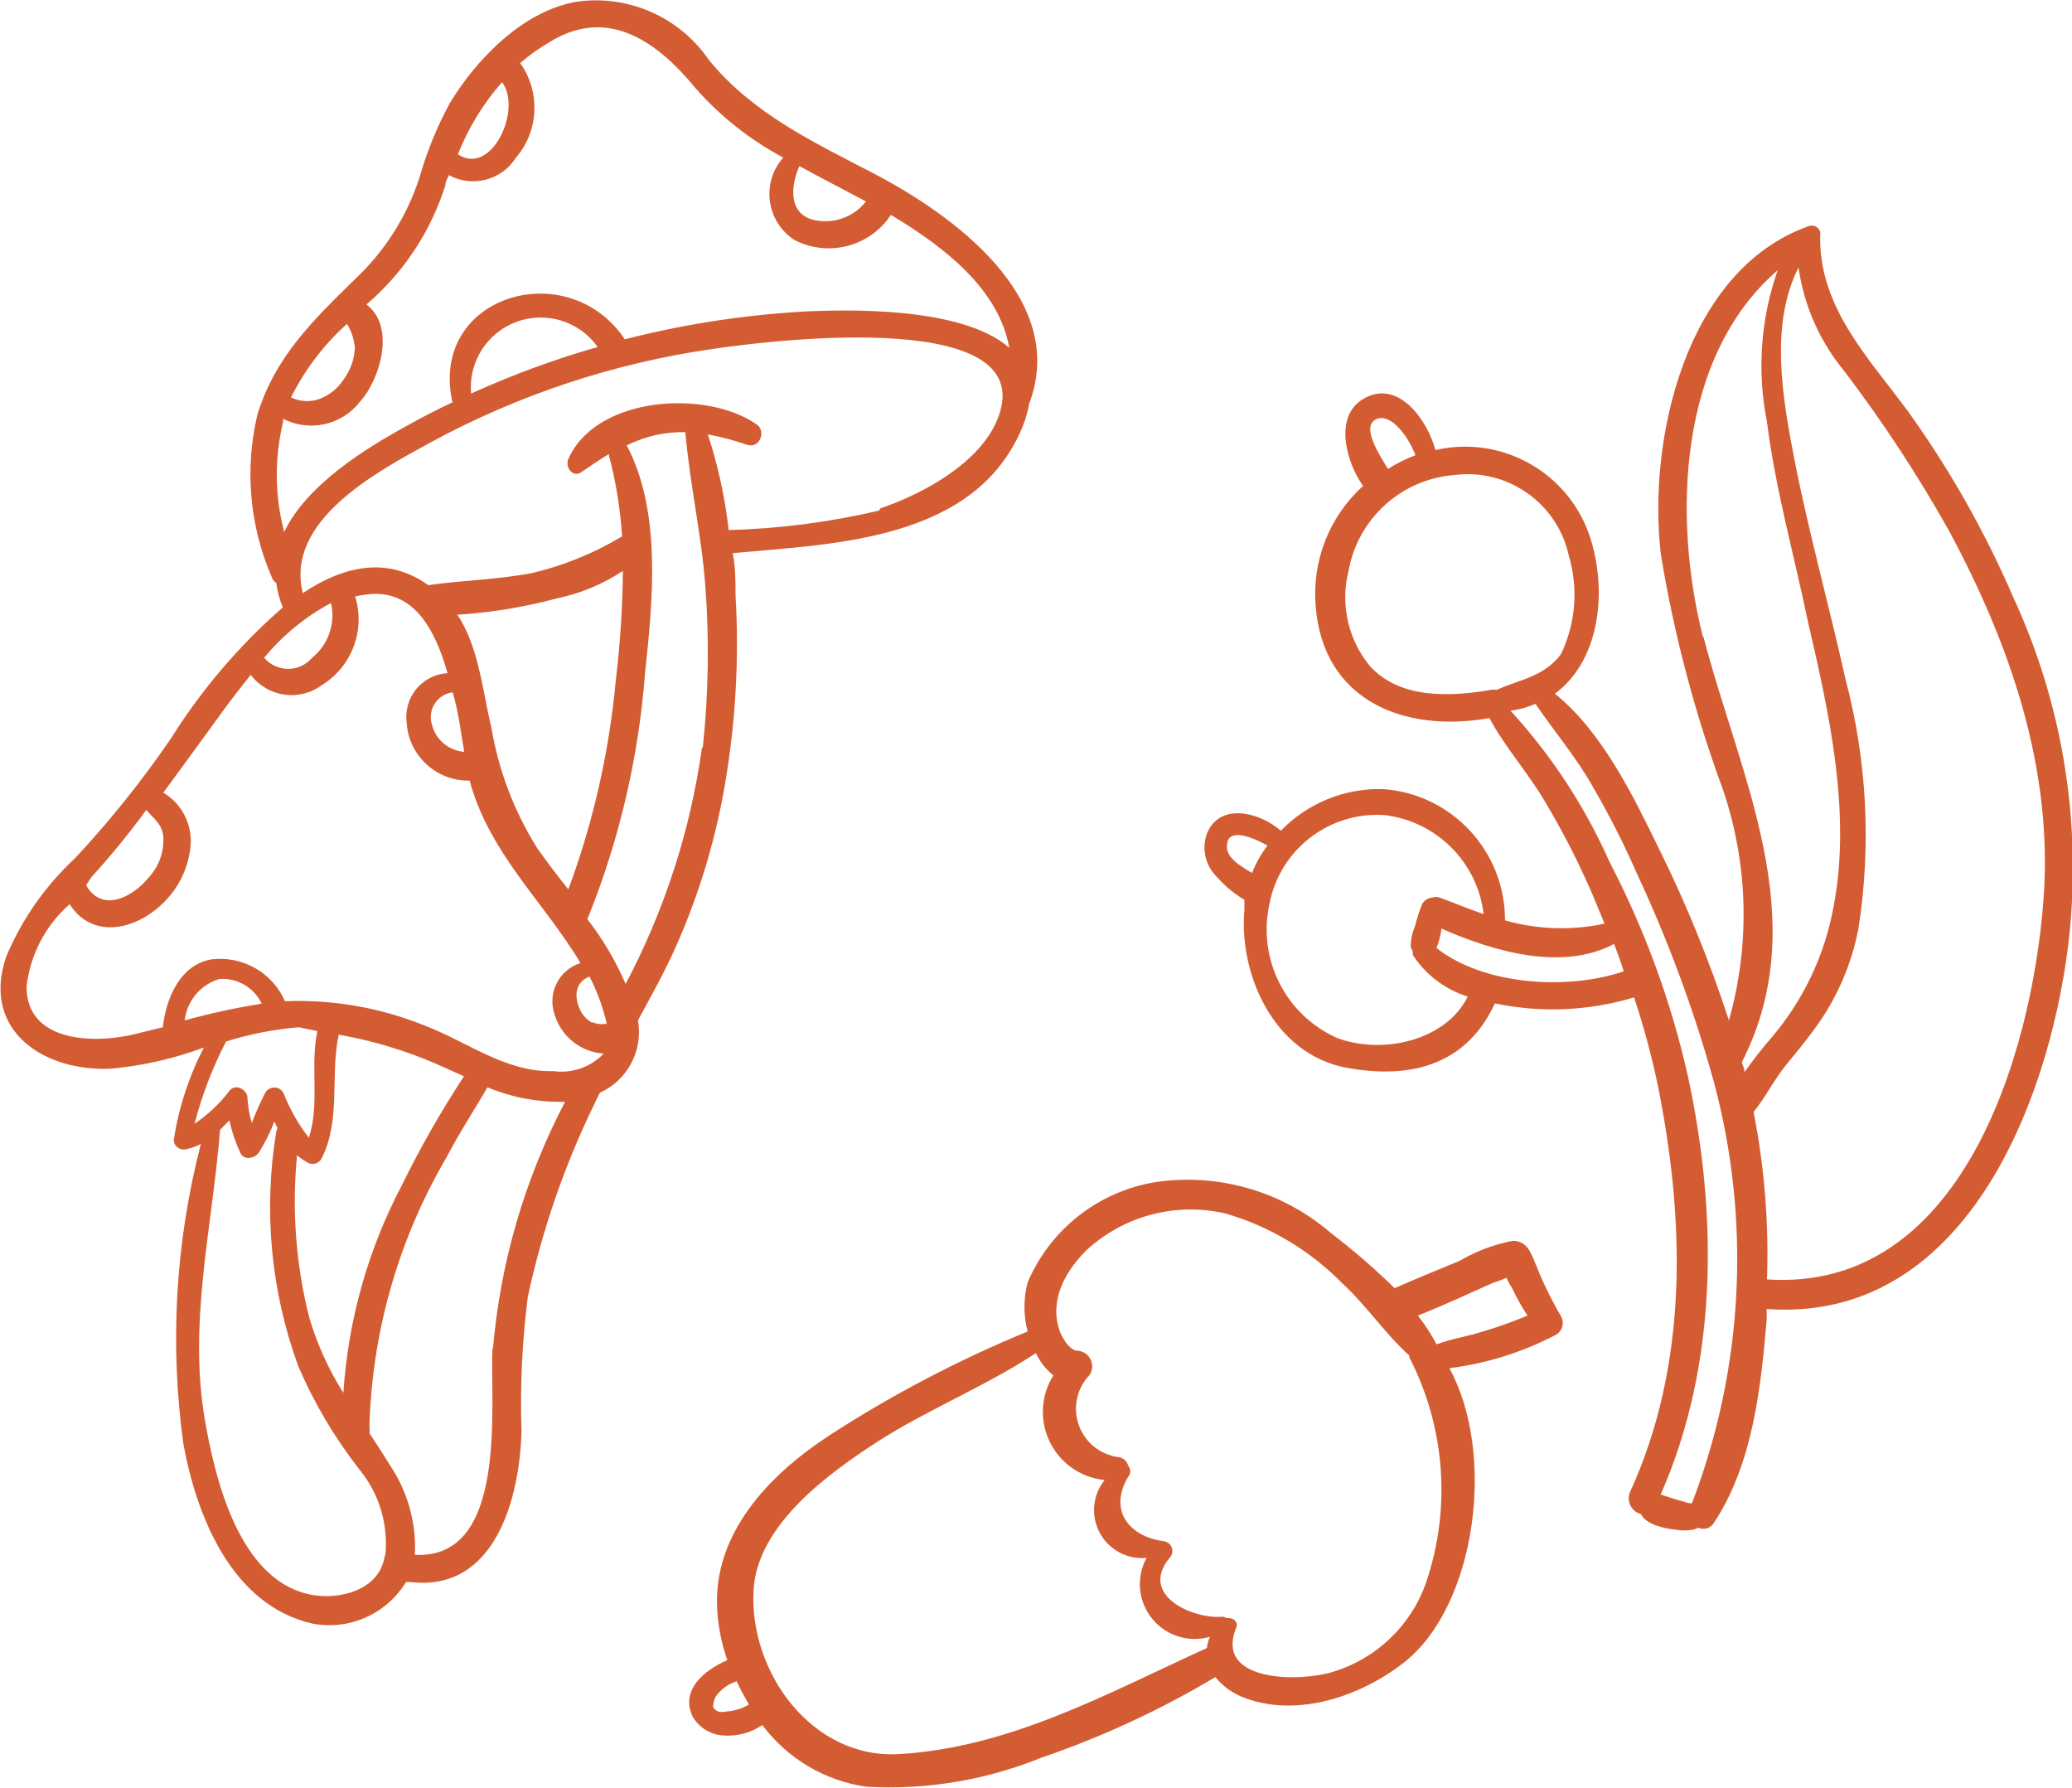
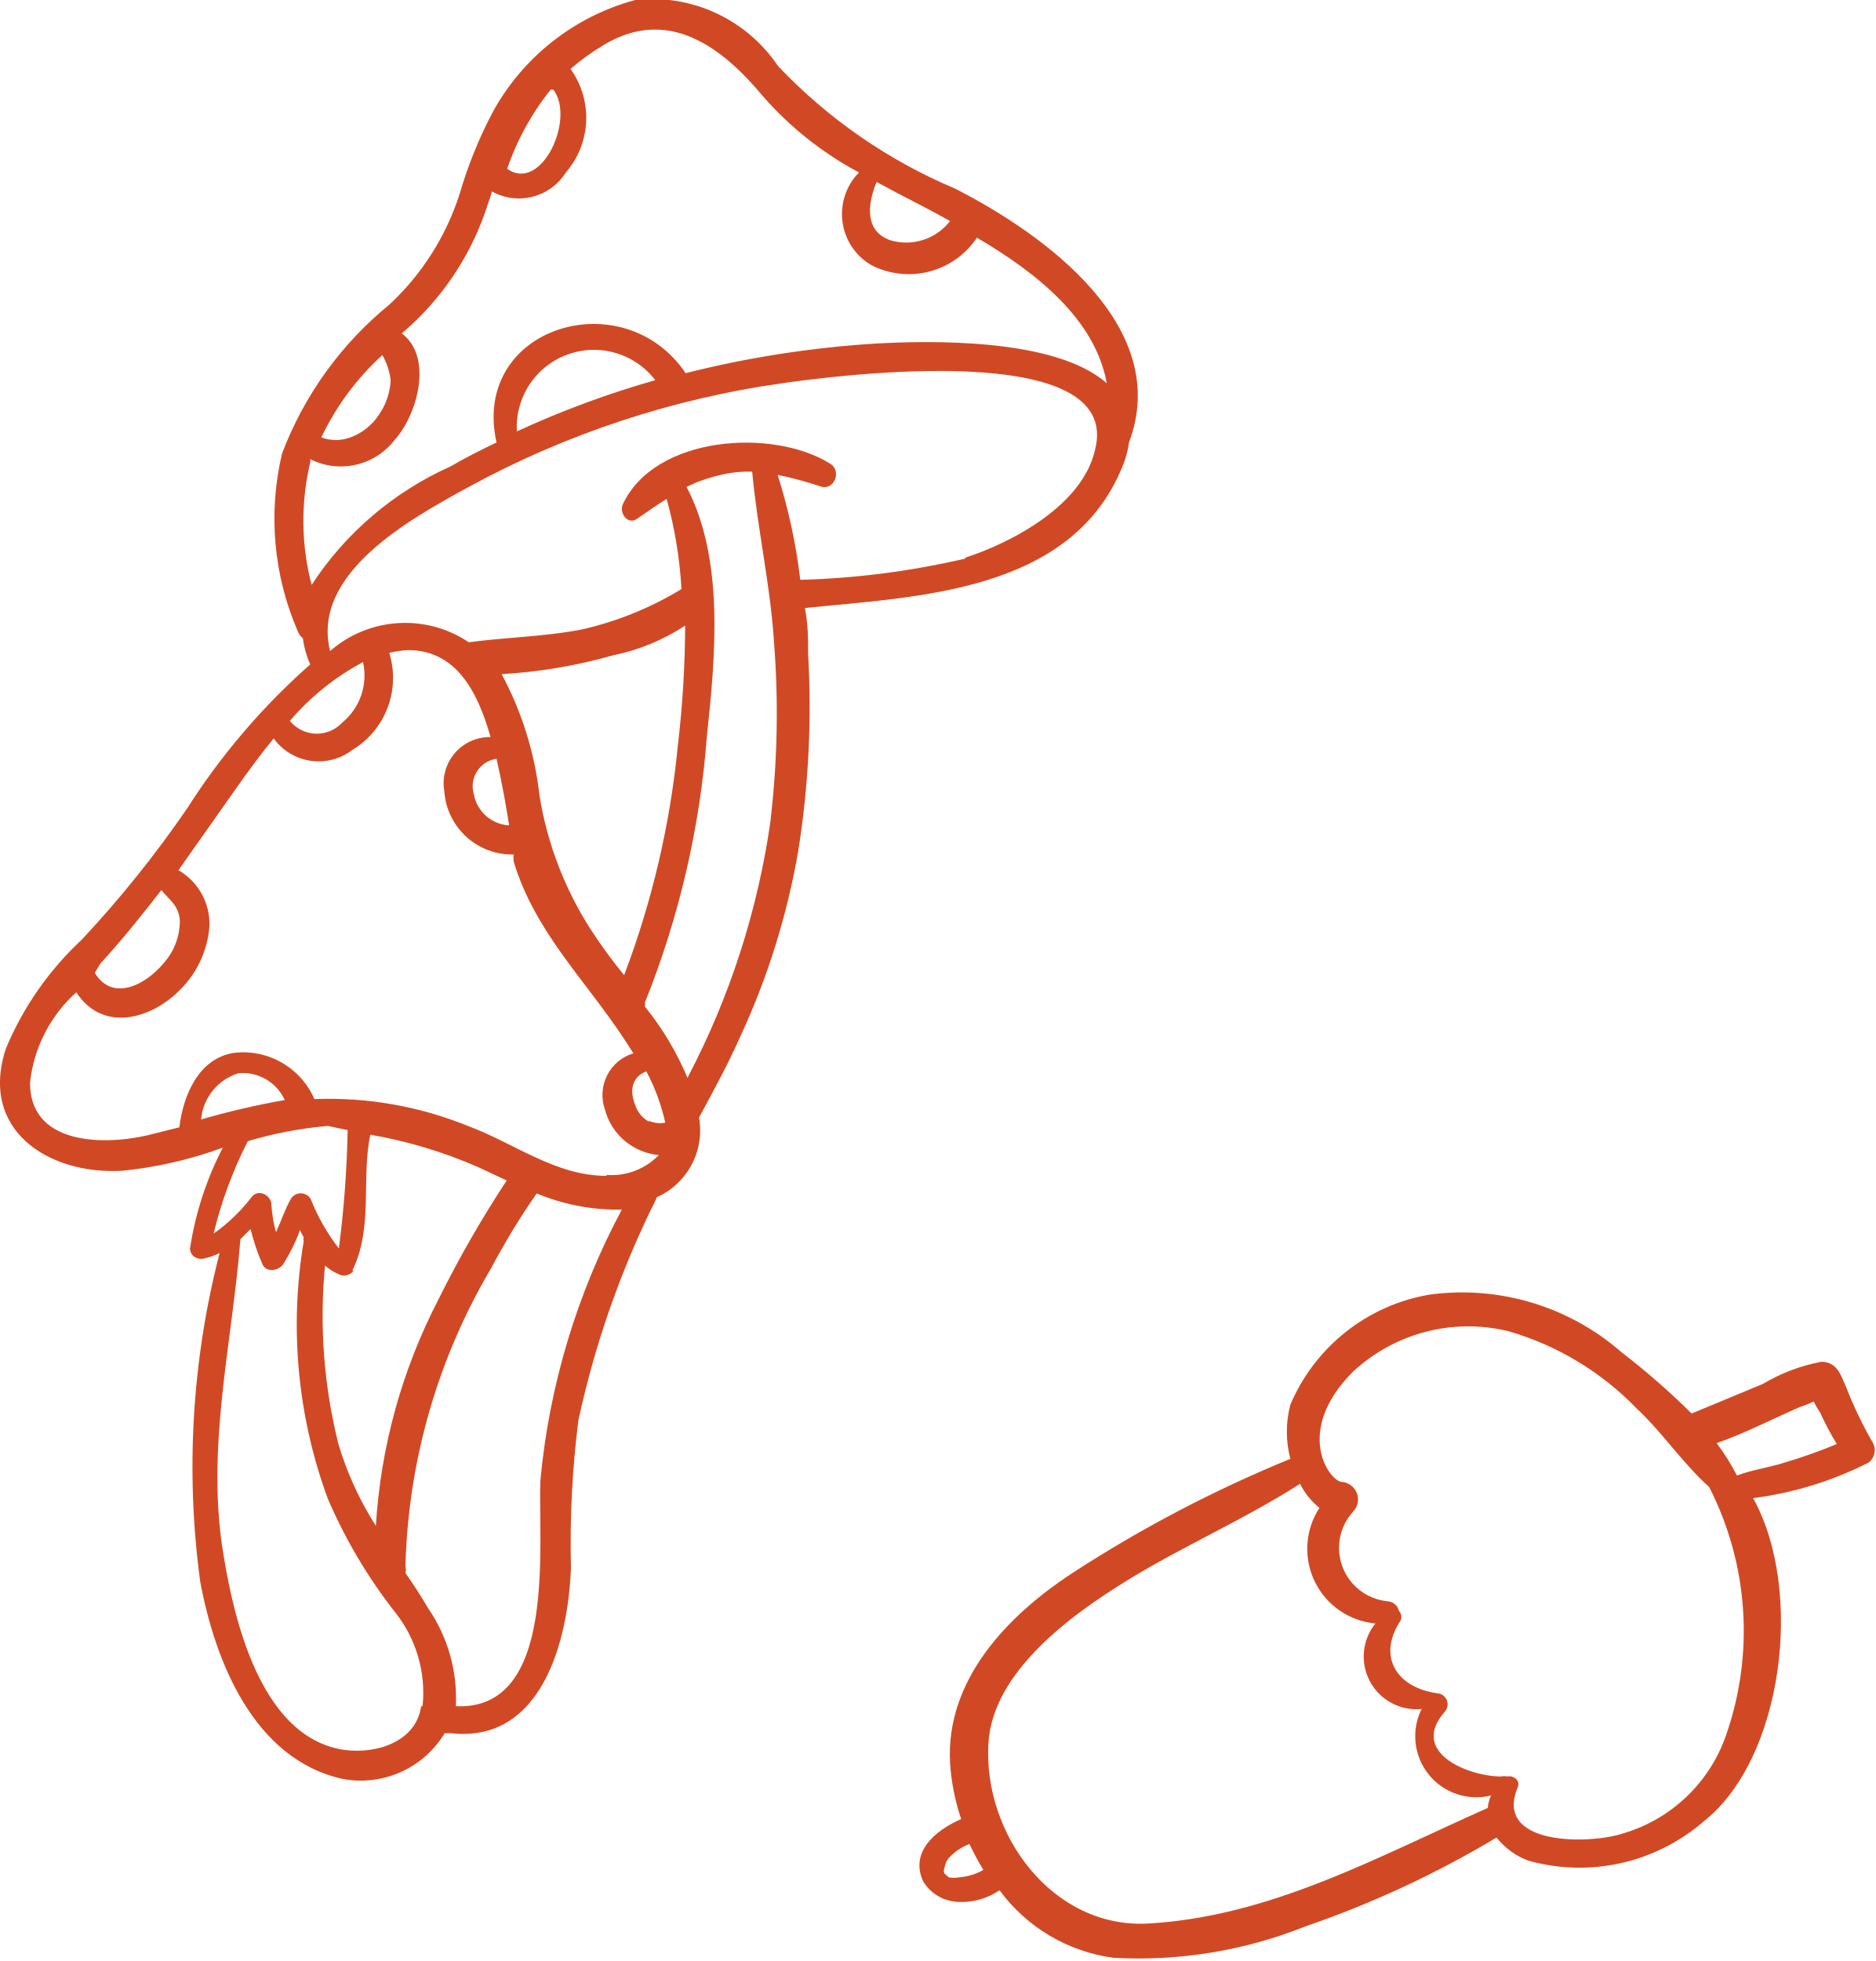
- <svg xmlns="http://www.w3.org/2000/svg" id="Layer_1" data-name="Layer 1" viewBox="0 0 75.61 65.23">
+ <svg xmlns="http://www.w3.org/2000/svg" id="Layer_1" data-name="Layer 1" viewBox="0 0 40.57 42.41">
  <defs>
-     <style>.cls-1{fill:#d45c33;}</style>
+     <style>.cls-1{fill:#d14924;}</style>
  </defs>
-   <path class="cls-1" d="M71.14,34.83a14.18,14.18,0,0,1,.21,8.4,46.49,46.49,0,0,0-2.57-6.3C67.84,35,66.72,32.7,65,31.31c1.57-1.15,1.94-3.57,1.31-5.63a4.8,4.8,0,0,0-5.42-3.31l-.25.05c-.3-1.12-1.38-2.62-2.64-1.86-1.08.64-.61,2.32,0,3.17a5.31,5.31,0,0,0-1.73,4.38c.27,3.47,3.25,4.64,6.34,4.09.57,1.06,1.41,2,2,3a29,29,0,0,1,1.65,3.18c.19.43.37.88.55,1.32a7.49,7.49,0,0,1-3.63-.12,4.79,4.79,0,0,0-4.45-4.79A5,5,0,0,0,55,36.31c-.78-.68-2.23-1.05-2.7.11A1.5,1.5,0,0,0,52.67,38a4.15,4.15,0,0,0,1,.83c0,.12,0,.24,0,.36-.21,2.4,1.1,5.26,3.69,5.76,1.85.35,4.26.24,5.45-2.34a10.3,10.3,0,0,0,5.08-.22,29.27,29.27,0,0,1,.86,3.18c1,4.94,1.13,10.19-1,14.85a.59.59,0,0,0,.39.82c.18.39.87.53,1.26.57a1.78,1.78,0,0,0,.65,0l.19-.07a.44.44,0,0,0,.57-.19c1.41-2.13,1.71-4.93,1.92-7.42,0-.12,0-.25,0-.37,7.14.52,10.26-7.38,11-13.26a23.54,23.54,0,0,0-2-12.7A36.3,36.3,0,0,0,77.88,21c-1.44-1.95-3.23-3.78-3.2-6.36a.57.57,0,0,0,0-.18h0a.32.32,0,0,0-.42-.21c-4.51,1.6-5.89,7.84-5.39,12A46.85,46.85,0,0,0,71.14,34.83Zm1.11,11.74c.43-.52.73-1.15,1.16-1.68s.74-.9,1.08-1.37a9,9,0,0,0,1.59-3.66,22.19,22.19,0,0,0-.48-9.1c-.59-2.66-1.33-5.29-1.86-8-.43-2.22-.91-4.91.15-7a7.62,7.62,0,0,0,1.67,3.78,50.16,50.16,0,0,1,3.83,5.84c2.23,4.15,3.8,8.68,3.44,13.45-.43,5.67-3,14.33-10.09,13.85A26.73,26.73,0,0,0,72.25,46.57ZM54.51,36.85a4.21,4.21,0,0,0-.56,1c-.46-.27-1-.59-.91-1.06C53.1,36.19,54,36.56,54.51,36.85Zm7.89,2.5c-.52-.17-1-.38-1.6-.6a.39.39,0,0,0-.28,0,.45.45,0,0,0-.39.3,6.7,6.7,0,0,0-.24.76,1.78,1.78,0,0,0-.15.71.54.54,0,0,0,.08.21.31.31,0,0,0,0,.12,3.7,3.7,0,0,0,2,1.51c-.8,1.62-3.12,2.13-4.77,1.51A4.33,4.33,0,0,1,54.58,39a4,4,0,0,1,4.21-3.26A4.13,4.13,0,0,1,62.4,39.35Zm4.76,1.09c.12.32.24.63.35,1-2.05.7-5.1.51-6.83-.85a2.74,2.74,0,0,0,.18-.71C62.74,40.71,65.26,41.45,67.16,40.44ZM59.91,22.61a5.25,5.25,0,0,0-1,.5c-.28-.46-1-1.54-.44-1.81S59.69,22,59.91,22.61Zm3,8.57a.54.54,0,0,0-.29,0c-1.45.24-3.29.33-4.38-.89a3.94,3.94,0,0,1-.77-3.46,4.26,4.26,0,0,1,3.88-3.5,3.78,3.78,0,0,1,4.16,2.95,5,5,0,0,1-.29,3.59C64.59,30.71,63.69,30.79,62.86,31.18ZM70,60.85h0c-.17,0-.33-.08-.5-.12s-.43-.14-.64-.2c2.1-4.77,2.08-10.21,1-15.24A32.32,32.32,0,0,0,67,37.46a20.47,20.47,0,0,0-3.62-5.53,3.3,3.3,0,0,0,.91-.25c.68,1,1.47,1.92,2.08,3a31.57,31.57,0,0,1,1.64,3.23,48.62,48.62,0,0,1,2.79,7.56A24.89,24.89,0,0,1,70,60.85Zm.4-31.62C69.3,24.87,69.49,19,73.13,15.86a10.52,10.52,0,0,0-.39,5.54c.31,2.46,1,4.89,1.5,7.31.78,3.35,1.59,7,.92,10.42a10.16,10.16,0,0,1-2.24,4.71,14.6,14.6,0,0,0-1,1.28c0-.12-.06-.24-.1-.36C74.48,39.54,71.76,34.38,70.42,29.23Z" transform="translate(-8.26 -6)" />
-   <path class="cls-1" d="M45.58,21.56a4.52,4.52,0,0,0,.24-.84c1.44-3.83-2.78-6.9-5.79-8.45-2.16-1.12-4.32-2.15-5.9-4.08a5,5,0,0,0-4.74-2.14c-2,.29-3.75,2.11-4.72,3.72a13.48,13.48,0,0,0-1.11,2.73,8.78,8.78,0,0,1-2.35,3.69c-1.53,1.5-2.92,2.84-3.56,4.95a9.42,9.42,0,0,0,.52,5.9.4.4,0,0,0,.17.23,3.48,3.48,0,0,0,.24.89,21.62,21.62,0,0,0-4.08,4.78A36.78,36.78,0,0,1,11,37.31a10.39,10.39,0,0,0-2.52,3.61c-.91,2.71,1.42,4.2,3.86,4.07a13.37,13.37,0,0,0,3.36-.77,10.93,10.93,0,0,0-1.1,3.37.36.36,0,0,0,.45.34,2,2,0,0,0,.54-.19,28.2,28.2,0,0,0-.64,10.93c.48,2.66,1.78,5.91,4.72,6.57A3.27,3.27,0,0,0,23,63.84l.08-.12.15,0c3.13.38,4-3.13,4.06-5.5a30.88,30.88,0,0,1,.23-4.9,30.85,30.85,0,0,1,2.41-7c.07-.15.14-.3.22-.45a2.43,2.43,0,0,0,1.39-2.64c.49-.91,1-1.81,1.41-2.75a24.86,24.86,0,0,0,1.83-6.26,30.19,30.19,0,0,0,.32-6.51c0-.5,0-1-.1-1.53C38.74,25.84,43.87,25.73,45.58,21.56Zm-8.15-9.5.63.34,1.8.95a1.88,1.88,0,0,1-2,.65C37,13.71,37.14,12.72,37.43,12.06ZM26.58,9c.75,1-.39,3.45-1.61,2.63A8.9,8.9,0,0,1,26.58,9Zm-5.65,8.83a2,2,0,0,1,.28.86,2.07,2.07,0,0,1-.4,1.14,1.83,1.83,0,0,1-.93.74,1.35,1.35,0,0,1-1-.07A9,9,0,0,1,20.93,17.81ZM18.59,21.4l0-.12a2.25,2.25,0,0,0,2.82-.64c.73-.81,1.29-2.74.22-3.53l.25-.22a9.48,9.48,0,0,0,2.63-4.12c0-.13.08-.26.13-.38a1.85,1.85,0,0,0,2.45-.64,2.8,2.8,0,0,0,.15-3.45,7.81,7.81,0,0,1,1.15-.81c2.13-1.26,3.92.1,5.27,1.75a11.47,11.47,0,0,0,3.18,2.51,2,2,0,0,0,.4,3,2.72,2.72,0,0,0,3.53-.91c2,1.2,3.94,2.73,4.32,4.85-1.72-1.52-6-1.41-7.71-1.31a34.22,34.22,0,0,0-6.32,1v0c-2.08-3.11-7.16-1.6-6.29,2.3-.54.25-1.06.52-1.58.81-1.6.87-3.74,2.2-4.56,3.92A8.2,8.2,0,0,1,18.59,21.4Zm11.48-2.74a33.22,33.22,0,0,0-4.62,1.7A2.55,2.55,0,0,1,30.07,18.66ZM20.34,28a2,2,0,0,1-.69,2A1.15,1.15,0,0,1,17.9,30,8.08,8.08,0,0,1,20.34,28Zm-8.74,10c.72-.79,1.39-1.62,2-2.45.26.32.59.51.62,1A2,2,0,0,1,13.7,38c-.57.71-1.68,1.32-2.28.33l0-.06ZM15,43.23a1.79,1.79,0,0,1,1.26-1.51,1.58,1.58,0,0,1,1.55.9A25,25,0,0,0,15,43.23ZM15.36,47A14.22,14.22,0,0,1,16.51,44a12.18,12.18,0,0,1,2.66-.52l.67.14c-.27,1.27.1,2.66-.31,3.89a6.62,6.62,0,0,1-.93-1.64.38.38,0,0,0-.66,0,10.83,10.83,0,0,0-.49,1.1,3.85,3.85,0,0,1-.16-.91c0-.3-.42-.54-.65-.27A5.36,5.36,0,0,1,15.36,47ZM20,48.26c.71-1.42.3-3,.62-4.51a16,16,0,0,1,3.57,1.07l1,.45a37,37,0,0,0-2.28,4,18.91,18.91,0,0,0-2.12,7.55,11,11,0,0,1-1.24-2.73,17.23,17.23,0,0,1-.45-5.94,2.16,2.16,0,0,0,.43.29A.37.37,0,0,0,20,48.26Zm2.3,14.5c-.18,1.29-1.72,1.64-2.76,1.41-2.57-.56-3.44-4.24-3.81-6.4-.6-3.57.28-7,.56-10.55l.34-.34a5.66,5.66,0,0,0,.4,1.18c.13.29.52.21.67,0a6.07,6.07,0,0,0,.57-1.14l.12.24a.5.5,0,0,0-.05.13,16.9,16.9,0,0,0,.81,8.57,17,17,0,0,0,2.23,3.76A4.26,4.26,0,0,1,22.32,62.76Zm3.93-7.57c-.09,2.12.58,7.71-2.83,7.54a5.37,5.37,0,0,0-.91-3.27c-.25-.41-.5-.79-.75-1.17a.48.48,0,0,0,0-.22,20.53,20.53,0,0,1,2.83-9.87c.45-.87,1-1.7,1.48-2.53a6.77,6.77,0,0,0,2.72.53h.11A23.78,23.78,0,0,0,26.25,55.19Zm2.2-10.11c-1.71.05-3.14-1.08-4.67-1.66a12.27,12.27,0,0,0-5.1-.89A2.59,2.59,0,0,0,16,41c-1.17.18-1.68,1.43-1.8,2.48l-1.1.27c-1.5.34-3.88.25-3.87-1.76a4.71,4.71,0,0,1,1.57-3c.87,1.35,2.52.91,3.51-.14a3.32,3.32,0,0,0,.91-2.06,2.06,2.06,0,0,0-1-1.87c.74-1,1.46-2,2.19-3,.3-.41.64-.85,1-1.3A1.86,1.86,0,0,0,20,31a2.82,2.82,0,0,0,1.22-3.24,4.55,4.55,0,0,1,.63-.09c1.53-.07,2.29,1.29,2.74,2.89a1.6,1.6,0,0,0-1.49,1.81,2.25,2.25,0,0,0,2.3,2.11l.06.22c.71,2.36,2.41,4,3.71,6,.1.15.19.29.27.44a1.46,1.46,0,0,0-.95,1.85,2,2,0,0,0,1.8,1.45A2.13,2.13,0,0,1,28.45,45.08ZM25.2,33.43a1.31,1.31,0,0,1-1.18-1,.91.91,0,0,1,.76-1.17C25,32,25.08,32.75,25.2,33.43Zm-.27-5a18.4,18.4,0,0,0,3.66-.6,6.88,6.88,0,0,0,2.4-1,36.17,36.17,0,0,1-.26,4A29.79,29.79,0,0,1,29,38.45c-.39-.49-.78-1-1.12-1.48a12,12,0,0,1-1.69-4.43C25.87,31.23,25.73,29.56,24.93,28.4Zm4.94,14.89a1.1,1.1,0,0,1-.48-.56c-.19-.49-.1-.94.38-1.13a7.11,7.11,0,0,1,.63,1.72s0,0,0,0A.87.87,0,0,1,29.87,43.29Zm4-10a26.2,26.2,0,0,1-2.78,8.58,10.94,10.94,0,0,0-1.4-2.37l.06-.13a30,30,0,0,0,2.05-8.86c.28-2.6.61-5.87-.67-8.29a4.82,4.82,0,0,1,1.07-.38,4.36,4.36,0,0,1,1.07-.1c.16,1.88.59,3.74.73,5.63A32.54,32.54,0,0,1,33.91,33.24Zm6.47-8.69a27.34,27.34,0,0,1-5.49.71,17.48,17.48,0,0,0-.76-3.49,10.17,10.17,0,0,1,1.44.38c.46.15.71-.52.32-.76C34,20.2,30,20.46,29,22.75c-.13.29.16.69.47.48s.67-.46,1-.66a15.42,15.42,0,0,1,.49,3,11.5,11.5,0,0,1-3.29,1.34c-1.25.24-2.53.26-3.78.44-1.49-1.07-3.1-.7-4.58.29C18.65,25,22,23.22,23.94,22.16a30.7,30.7,0,0,1,10.41-3.44c1.7-.25,11.45-1.52,10.42,2.25C44.28,22.77,42,24,40.38,24.55Z" transform="translate(-8.26 -6)" />
-   <path class="cls-1" d="M65.21,54a13.15,13.15,0,0,1-.9-1.85c-.18-.42-.3-.86-.83-.88a6,6,0,0,0-1.95.73c-.79.33-1.59.65-2.38,1a24.51,24.51,0,0,0-2.31-2,8,8,0,0,0-6.41-1.87,6.14,6.14,0,0,0-4.67,3.66,3.5,3.5,0,0,0,0,1.79,44.27,44.27,0,0,0-7.28,3.82c-2.16,1.42-4.2,3.55-4.05,6.31a6.75,6.75,0,0,0,.37,1.86c-.84.37-1.73,1.09-1.26,2.07a1.39,1.39,0,0,0,1.11.68,2.25,2.25,0,0,0,1.43-.38,5.75,5.75,0,0,0,3.79,2.25,14.75,14.75,0,0,0,6.39-1.06,33.57,33.57,0,0,0,6.35-2.94,2.45,2.45,0,0,0,1.07.76c1.94.73,4.25-.07,5.81-1.29,2.65-2.08,3.37-7.63,1.66-10.74A11.48,11.48,0,0,0,65,54.72.5.5,0,0,0,65.21,54ZM62.75,52.8a3.35,3.35,0,0,0,.48-.18,2.91,2.91,0,0,0,.21.38A8,8,0,0,0,64,54a16.53,16.53,0,0,1-1.79.63c-.5.15-1,.22-1.53.42A6.58,6.58,0,0,0,60,54C60.93,53.63,61.84,53.21,62.75,52.8ZM34.8,68.44a.68.68,0,0,1-.35,0,.7.7,0,0,1-.15-.12.25.25,0,0,1,0-.18.61.61,0,0,1,.12-.3,1.56,1.56,0,0,1,.72-.5c.13.29.29.57.45.85A1.78,1.78,0,0,1,34.8,68.44ZM41.06,70c-3.17.18-5.48-3-5.3-6,.14-2.37,2.74-4.25,4.54-5.41s3.91-2,5.76-3.22a2.26,2.26,0,0,0,.64.81A2.5,2.5,0,0,0,48.57,60a1.75,1.75,0,0,0,1.53,2.84,2,2,0,0,0,2.31,2.88,1.46,1.46,0,0,0-.11.41C48.67,67.78,45.14,69.76,41.06,70ZM60.3,63.74A5.19,5.19,0,0,1,56.89,67c-1.1.36-4.34.42-3.52-1.61.1-.23-.14-.39-.35-.35a.26.26,0,0,0-.2-.05c-1.06.07-3-.79-1.88-2.15a.36.36,0,0,0-.23-.61c-1.28-.18-2-1.15-1.28-2.35a.3.3,0,0,0,0-.4.42.42,0,0,0-.39-.32,1.78,1.78,0,0,1-1.12-2.88.57.57,0,0,0-.37-1c-.39,0-1.63-1.66.34-3.65A5.61,5.61,0,0,1,53,50.28a9.84,9.84,0,0,1,4.27,2.57c.85.78,1.55,1.83,2.42,2.61a.19.19,0,0,0,0,.07A10.52,10.52,0,0,1,60.3,63.74Z" transform="translate(-8.26 -6)" />
+   <path class="cls-1" d="M49,19.11a2,2,0,0,0,.15-.54c.94-2.49-1.8-4.49-3.76-5.49a11.35,11.35,0,0,1-3.83-2.65A3.28,3.28,0,0,0,38.47,9a5,5,0,0,0-3.08,2.42,9.48,9.48,0,0,0-.72,1.78,5.6,5.6,0,0,1-1.52,2.39,7.65,7.65,0,0,0-2.32,3.22,6.11,6.11,0,0,0,.34,3.84.33.33,0,0,0,.11.15,2.13,2.13,0,0,0,.16.57,14.62,14.62,0,0,0-2.66,3.11,24,24,0,0,1-2.28,2.84,6.8,6.8,0,0,0-1.64,2.35c-.59,1.77.92,2.74,2.51,2.65a8.86,8.86,0,0,0,2.18-.5A7,7,0,0,0,28.84,36c0,.16.16.25.29.22a1.45,1.45,0,0,0,.35-.12,18.49,18.49,0,0,0-.42,7.1c.32,1.73,1.16,3.84,3.07,4.27a2.12,2.12,0,0,0,2.17-.91.56.56,0,0,0,.05-.08.17.17,0,0,0,.1,0c2,.25,2.57-2,2.63-3.57a21.24,21.24,0,0,1,.16-3.19,20.32,20.32,0,0,1,1.56-4.54c.05-.1.1-.19.14-.29a1.58,1.58,0,0,0,.91-1.72c.32-.59.64-1.18.91-1.79A16,16,0,0,0,42,27.38a19.91,19.91,0,0,0,.21-4.23c0-.32,0-.65-.07-1C44.54,21.9,47.88,21.83,49,19.11Zm-5.3-6.17.41.22c.36.19.76.39,1.17.62A1.2,1.2,0,0,1,44,14.2C43.4,14,43.51,13.37,43.69,12.94Zm-7-2c.48.63-.26,2.24-1,1.71A5.7,5.7,0,0,1,36.64,10.94ZM33,16.68a1.37,1.37,0,0,1,.18.55,1.44,1.44,0,0,1-.26.75,1.26,1.26,0,0,1-.61.48.91.91,0,0,1-.63,0A5.73,5.73,0,0,1,33,16.68ZM31.44,19a.19.19,0,0,0,0-.07,1.47,1.47,0,0,0,1.83-.42c.48-.53.84-1.78.15-2.3l.16-.14a6.06,6.06,0,0,0,1.71-2.68,1.83,1.83,0,0,0,.08-.25,1.2,1.2,0,0,0,1.6-.41,1.81,1.81,0,0,0,.1-2.24,5.17,5.17,0,0,1,.74-.53c1.39-.82,2.55.07,3.43,1.13a7.36,7.36,0,0,0,2.07,1.64,1.28,1.28,0,0,0,.26,2,1.77,1.77,0,0,0,2.29-.59c1.31.77,2.56,1.77,2.81,3.15-1.12-1-3.91-.92-5-.86a22.55,22.55,0,0,0-4.11.64v0c-1.35-2-4.65-1-4.09,1.5-.34.16-.69.34-1,.52a7,7,0,0,0-3,2.56A5.48,5.48,0,0,1,31.44,19Zm7.47-1.78a20.52,20.52,0,0,0-3,1.11A1.67,1.67,0,0,1,38.91,17.23Zm-6.33,6.09a1.32,1.32,0,0,1-.45,1.32A.75.75,0,0,1,31,24.59,5.47,5.47,0,0,1,32.58,23.32ZM26.9,29.84c.47-.51.9-1.05,1.32-1.59.17.21.38.33.4.66a1.37,1.37,0,0,1-.35.92c-.38.46-1.1.85-1.49.21l0,0Zm2.18,3.37a1.15,1.15,0,0,1,.81-1,1,1,0,0,1,1,.58A17.33,17.33,0,0,0,29.08,33.21Zm.27,2.47a9.09,9.09,0,0,1,.74-2,8.71,8.71,0,0,1,1.73-.33l.43.09A23.53,23.53,0,0,1,32.06,36a4.36,4.36,0,0,1-.61-1.07.25.25,0,0,0-.43,0c-.13.23-.21.48-.32.72a2.89,2.89,0,0,1-.1-.6c0-.19-.27-.35-.42-.17A3.84,3.84,0,0,1,29.35,35.68Zm3,.8c.46-.93.19-2,.39-2.94a10.08,10.08,0,0,1,2.33.7l.62.29a24.28,24.28,0,0,0-1.48,2.58A12.25,12.25,0,0,0,32.86,42a7,7,0,0,1-.81-1.77,11.41,11.41,0,0,1-.29-3.86,1.12,1.12,0,0,0,.28.18A.26.26,0,0,0,32.38,36.48Zm1.49,9.42c-.12.84-1.12,1.07-1.8.92-1.67-.36-2.24-2.76-2.47-4.16-.4-2.32.18-4.57.36-6.86l.22-.22a4.66,4.66,0,0,0,.26.77c.09.18.34.13.44,0a4,4,0,0,0,.37-.75.8.8,0,0,0,.08.16.11.11,0,0,0,0,.08,10.89,10.89,0,0,0,.52,5.57,11,11,0,0,0,1.45,2.45A2.79,2.79,0,0,1,33.87,45.9ZM36.42,41c-.06,1.38.38,5-1.83,4.9a3.44,3.44,0,0,0-.6-2.12c-.16-.27-.32-.52-.49-.76a.33.33,0,0,0,0-.15,13.32,13.32,0,0,1,1.84-6.42c.3-.56.62-1.1,1-1.64a4.51,4.51,0,0,0,1.77.35h.07A15.47,15.47,0,0,0,36.42,41Zm1.43-6.57c-1.11,0-2-.71-3-1.08a8,8,0,0,0-3.32-.58,1.68,1.68,0,0,0-1.74-1c-.77.12-1.1.93-1.18,1.61l-.72.18c-1,.22-2.52.17-2.51-1.15a3.07,3.07,0,0,1,1-1.95c.57.88,1.64.59,2.28-.09a2.15,2.15,0,0,0,.6-1.34,1.34,1.34,0,0,0-.67-1.21L30,25.82c.19-.26.41-.56.65-.85a1.2,1.2,0,0,0,1.7.25,1.82,1.82,0,0,0,.8-2.1,1.93,1.93,0,0,1,.41-.06c1,0,1.49.84,1.78,1.88a1,1,0,0,0-1,1.17,1.47,1.47,0,0,0,1.5,1.37.83.83,0,0,0,0,.15c.46,1.53,1.56,2.57,2.41,3.87l.18.28a.94.94,0,0,0-.62,1.2,1.33,1.33,0,0,0,1.17,1A1.42,1.42,0,0,1,37.85,34.41Zm-2.11-7.58a.82.82,0,0,1-.76-.67.6.6,0,0,1,.49-.77C35.58,25.89,35.67,26.39,35.74,26.83Zm-.17-3.27A11.16,11.16,0,0,0,38,23.17a4.44,4.44,0,0,0,1.55-.64,22.85,22.85,0,0,1-.16,2.61,19.21,19.21,0,0,1-1.16,4.95,11,11,0,0,1-.73-1,7.6,7.6,0,0,1-1.1-2.88A7.25,7.25,0,0,0,35.57,23.56Zm3.2,9.68a.63.63,0,0,1-.3-.36c-.13-.32-.07-.61.24-.73a4.36,4.36,0,0,1,.41,1.11s0,0,0,0A.59.59,0,0,1,38.77,33.24Zm2.63-6.53a17.15,17.15,0,0,1-1.8,5.58,6.35,6.35,0,0,0-.92-1.54.36.36,0,0,0,0-.09,19.34,19.34,0,0,0,1.34-5.76c.18-1.69.39-3.81-.44-5.39a3.39,3.39,0,0,1,.7-.25A2.69,2.69,0,0,1,41,19.2c.11,1.22.39,2.43.47,3.66A19.82,19.82,0,0,1,41.4,26.71Zm4.21-5.65a17.81,17.81,0,0,1-3.57.46,12.22,12.22,0,0,0-.49-2.27,8,8,0,0,1,.93.25c.3.1.46-.34.21-.49-1.24-.78-3.8-.61-4.49.88-.08.19.11.45.31.31s.43-.3.64-.43a9.23,9.23,0,0,1,.32,1.95,7.24,7.24,0,0,1-2.14.87c-.81.16-1.64.17-2.46.28a2.47,2.47,0,0,0-3,.19c-.42-1.69,1.76-2.87,3-3.55a20,20,0,0,1,6.77-2.24c1.11-.16,7.44-1,6.77,1.46C48.14,19.91,46.66,20.72,45.61,21.06Z" transform="translate(-24.73 -9)" />
+   <path class="cls-1" d="M65.25,40.22a8.84,8.84,0,0,1-.58-1.2c-.12-.27-.19-.56-.54-.57a3.86,3.86,0,0,0-1.27.48l-1.54.64a16,16,0,0,0-1.51-1.32A5.24,5.24,0,0,0,55.64,37a4,4,0,0,0-3,2.38,2.31,2.31,0,0,0,0,1.17,28.41,28.41,0,0,0-4.73,2.48c-1.4.92-2.73,2.31-2.63,4.1a4.72,4.72,0,0,0,.24,1.21c-.55.24-1.12.71-.82,1.35a.92.92,0,0,0,.72.44,1.46,1.46,0,0,0,.93-.25,3.66,3.66,0,0,0,2.46,1.46,9.72,9.72,0,0,0,4.16-.68,21.82,21.82,0,0,0,4.13-1.92,1.57,1.57,0,0,0,.69.5,4.1,4.1,0,0,0,3.78-.84c1.73-1.35,2.19-5,1.08-7a7.68,7.68,0,0,0,2.5-.77A.34.34,0,0,0,65.25,40.22Zm-1.59-.79s.18-.06.3-.12a1.93,1.93,0,0,0,.14.24,6.23,6.23,0,0,0,.36.68,11.38,11.38,0,0,1-1.16.41c-.32.1-.68.15-1,.27a4.79,4.79,0,0,0-.44-.7C62.47,40,63.06,39.69,63.66,39.43ZM45.48,49.6a.59.59,0,0,1-.23,0l-.09-.08a.13.13,0,0,1,0-.12.45.45,0,0,1,.07-.19,1.15,1.15,0,0,1,.47-.33,6,6,0,0,0,.3.56A1.24,1.24,0,0,1,45.48,49.6Zm4.08,1c-2.07.11-3.57-1.94-3.45-3.9.09-1.54,1.78-2.77,3-3.52s2.54-1.32,3.74-2.09a1.55,1.55,0,0,0,.42.52,1.62,1.62,0,0,0,1.21,2.5,1.14,1.14,0,0,0,1,1.85,1.32,1.32,0,0,0,1.5,1.87.9.9,0,0,0-.07.27C54.5,49.17,52.21,50.45,49.56,50.6Zm12.5-4.06a3.36,3.36,0,0,1-2.22,2.11c-.71.24-2.82.28-2.28-1,.06-.15-.1-.26-.23-.23a.25.25,0,0,0-.13,0c-.69,0-2-.51-1.22-1.4a.24.24,0,0,0-.16-.4c-.83-.11-1.3-.74-.83-1.52a.19.19,0,0,0,0-.26.27.27,0,0,0-.25-.21A1.16,1.16,0,0,1,54,41.69a.38.38,0,0,0-.24-.64c-.26,0-1.06-1.07.22-2.37a3.66,3.66,0,0,1,3.38-.89,6.29,6.29,0,0,1,2.77,1.67c.55.51,1,1.19,1.57,1.7,0,0,0,0,0,0A6.84,6.84,0,0,1,62.06,46.54Z" transform="translate(-24.73 -9)" />
</svg>
